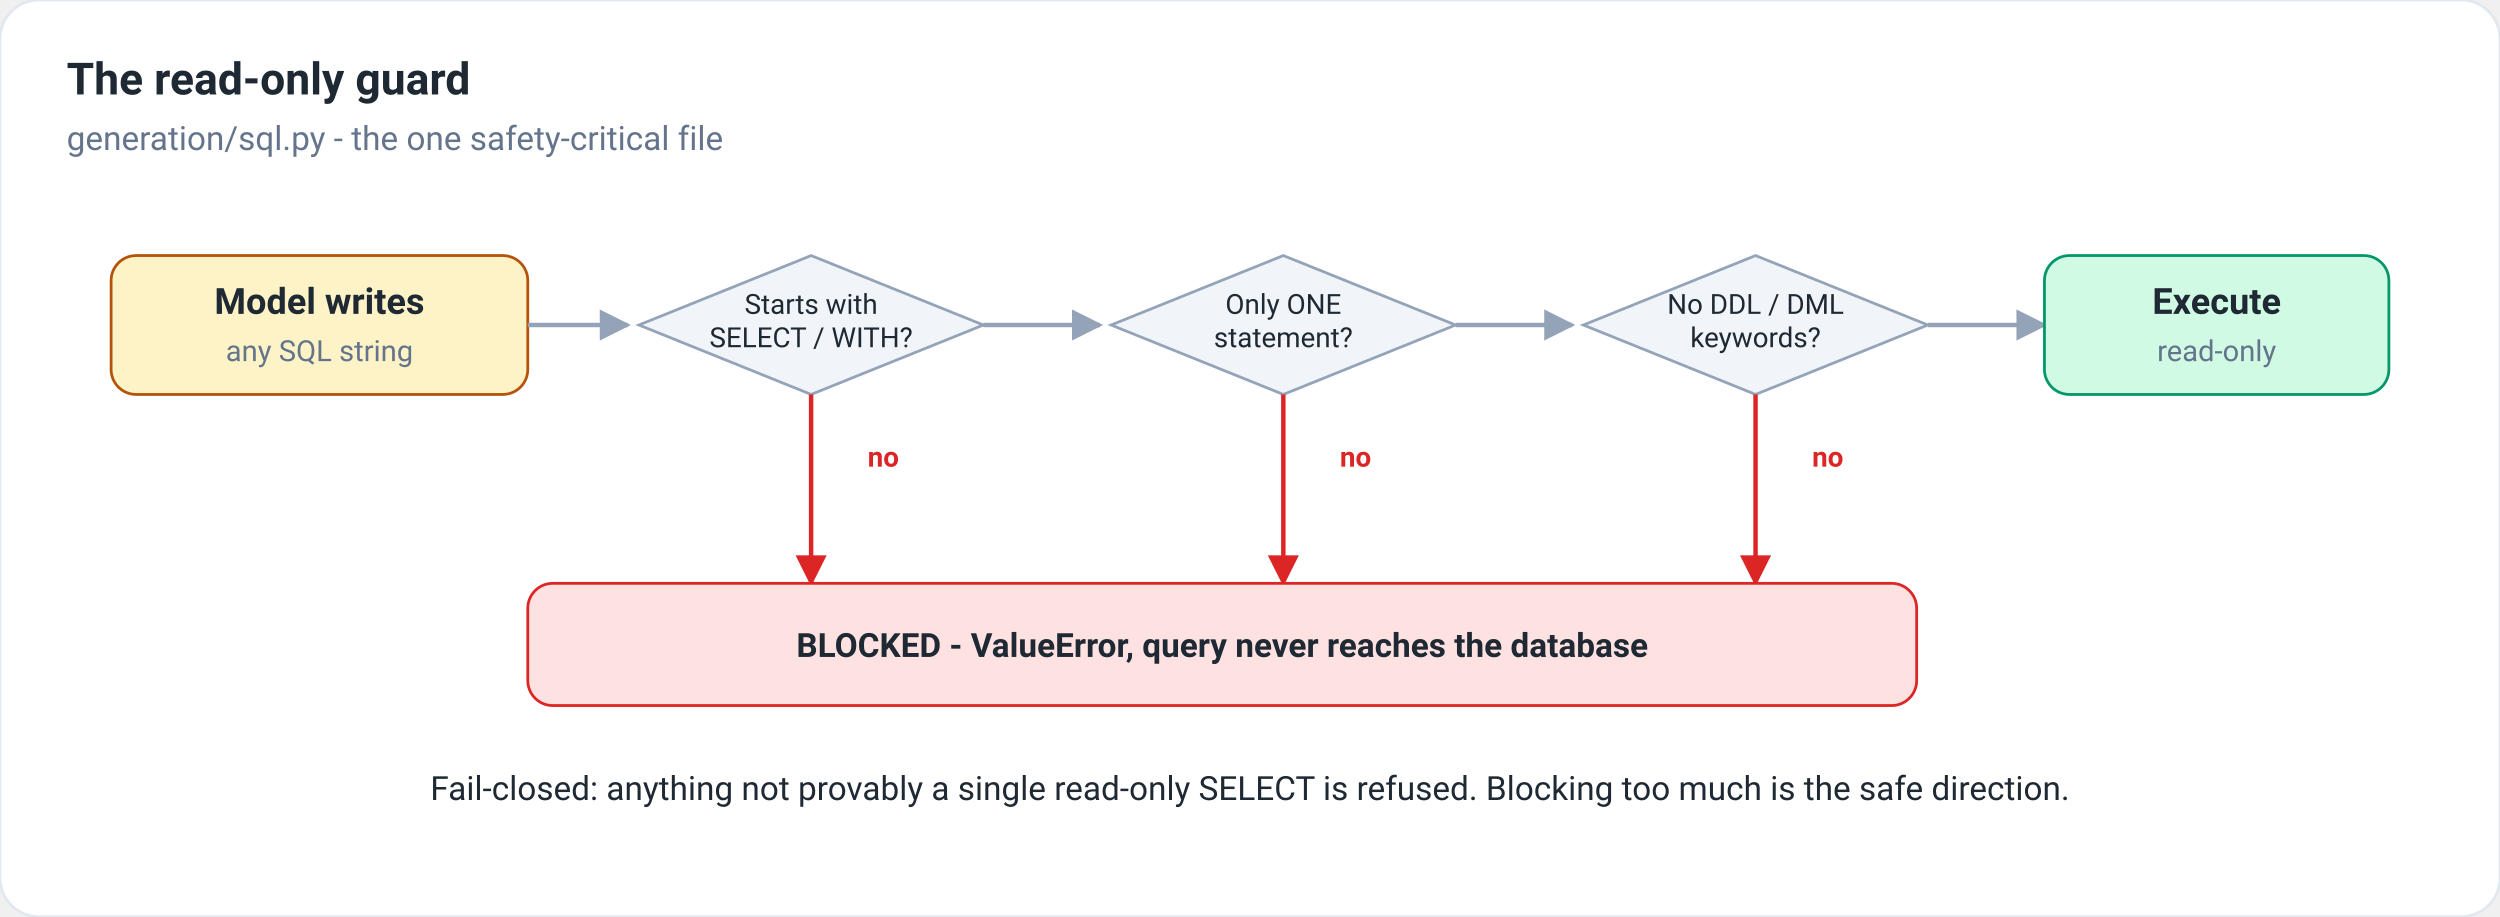
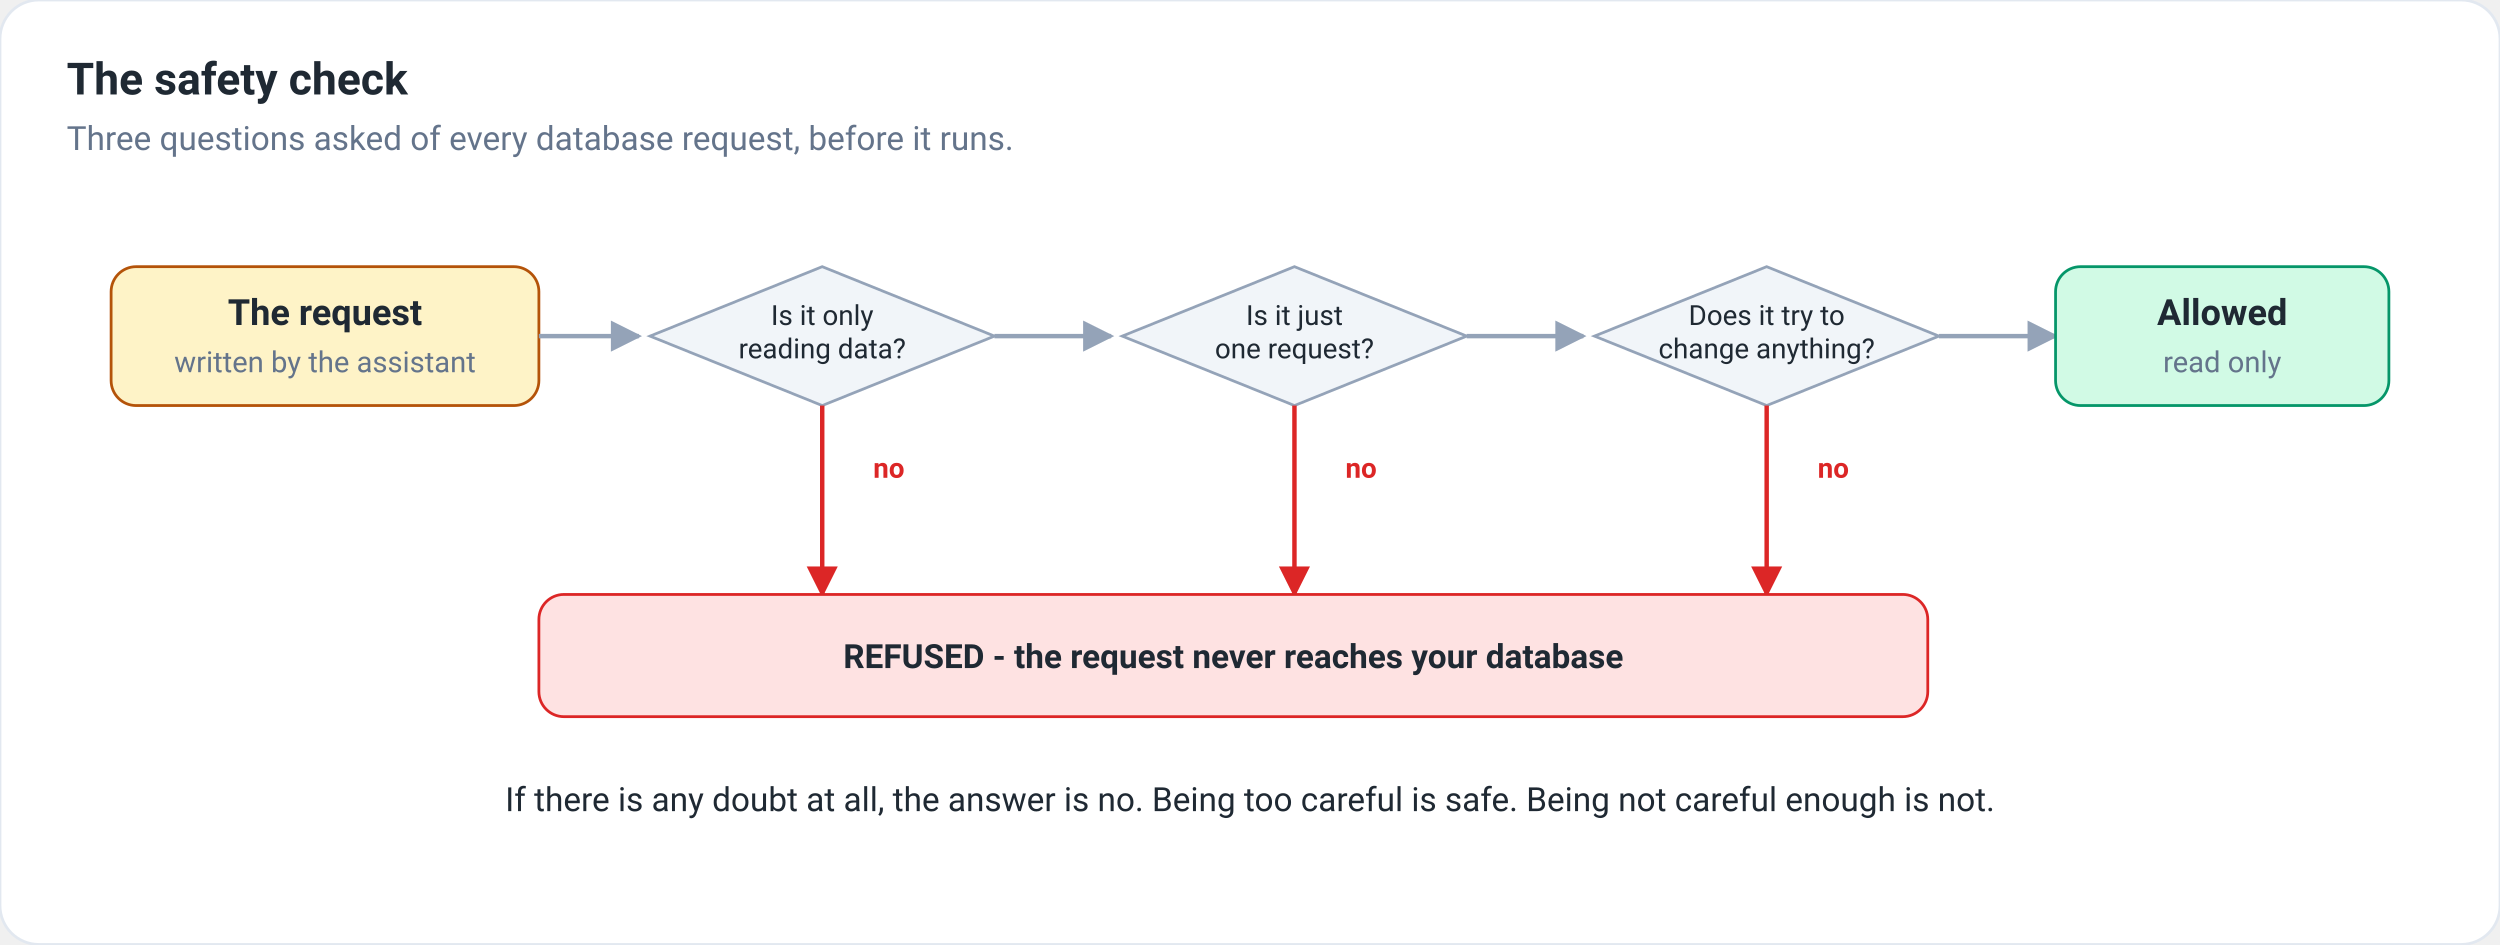
- <svg xmlns="http://www.w3.org/2000/svg" viewBox="0 0 900 330" width="900" height="330" font-family="-apple-system,BlinkMacSystemFont,'Segoe UI',Roboto,Helvetica,Arial,sans-serif">
-   <rect width="900" height="330" rx="14" fill="#ffffff" />
-   <rect width="900" height="330" rx="14" fill="none" stroke="#e2e8f0" />
+ <svg xmlns="http://www.w3.org/2000/svg" viewBox="0 0 900 340" width="900" height="340" font-family="-apple-system,BlinkMacSystemFont,'Segoe UI',Roboto,Helvetica,Arial,sans-serif">
+   <rect width="900" height="340" rx="14" fill="#ffffff" />
+   <rect width="900" height="340" rx="14" fill="none" stroke="#e2e8f0" />
  <defs>
    <marker id="arrow" viewBox="0 0 10 10" refX="9" refY="5" markerWidth="7" markerHeight="7" orient="auto-start-reverse">
      <path d="M0,0 L10,5 L0,10 z" fill="#94a3b8" />
    </marker>
    <marker id="arrowG" viewBox="0 0 10 10" refX="9" refY="5" markerWidth="7" markerHeight="7" orient="auto-start-reverse">
      <path d="M0,0 L10,5 L0,10 z" fill="#059669" />
    </marker>
    <marker id="arrowR" viewBox="0 0 10 10" refX="9" refY="5" markerWidth="7" markerHeight="7" orient="auto-start-reverse">
      <path d="M0,0 L10,5 L0,10 z" fill="#dc2626" />
    </marker>
  </defs>
-   <text x="24" y="34" font-size="16" font-weight="700" fill="#1f2933">The read-only guard</text>
-   <text x="24" y="54" font-size="12" fill="#64748b">generation/sql.py - the one safety-critical file</text>
-   <rect x="40" y="92" width="150" height="50" rx="9" fill="#fef3c7" stroke="#b45309" />
-   <text x="115.0" y="113.0" text-anchor="middle" font-size="13" font-weight="600" font-family="-apple-system,BlinkMacSystemFont,'Segoe UI',Roboto,Helvetica,Arial,sans-serif" fill="#1f2933">Model writes</text>
-   <text x="115.0" y="130.0" text-anchor="middle" font-size="10.5" fill="#64748b">any SQL string</text>
-   <path d="M292,92 L354,117 L292,142 L230,117 Z" fill="#f1f5f9" stroke="#94a3b8" />
-   <text x="292" y="113" text-anchor="middle" font-size="10" font-weight="400" font-family="-apple-system,BlinkMacSystemFont,'Segoe UI',Roboto,Helvetica,Arial,sans-serif" fill="#1f2933">Starts with</text>
-   <text x="292" y="125" text-anchor="middle" font-size="10" font-weight="400" font-family="-apple-system,BlinkMacSystemFont,'Segoe UI',Roboto,Helvetica,Arial,sans-serif" fill="#1f2933">SELECT / WITH?</text>
-   <path d="M462,92 L524,117 L462,142 L400,117 Z" fill="#f1f5f9" stroke="#94a3b8" />
-   <text x="462" y="113" text-anchor="middle" font-size="10" font-weight="400" font-family="-apple-system,BlinkMacSystemFont,'Segoe UI',Roboto,Helvetica,Arial,sans-serif" fill="#1f2933">Only ONE</text>
-   <text x="462" y="125" text-anchor="middle" font-size="10" font-weight="400" font-family="-apple-system,BlinkMacSystemFont,'Segoe UI',Roboto,Helvetica,Arial,sans-serif" fill="#1f2933">statement?</text>
-   <path d="M632,92 L694,117 L632,142 L570,117 Z" fill="#f1f5f9" stroke="#94a3b8" />
-   <text x="632" y="113" text-anchor="middle" font-size="10" font-weight="400" font-family="-apple-system,BlinkMacSystemFont,'Segoe UI',Roboto,Helvetica,Arial,sans-serif" fill="#1f2933">No DDL / DML</text>
-   <text x="632" y="125" text-anchor="middle" font-size="10" font-weight="400" font-family="-apple-system,BlinkMacSystemFont,'Segoe UI',Roboto,Helvetica,Arial,sans-serif" fill="#1f2933">keywords?</text>
-   <path d="M190,117 L226,117" stroke="#94a3b8" stroke-width="1.6" fill="none" marker-end="url(#arrow)" />
-   <path d="M354,117 L396,117" stroke="#94a3b8" stroke-width="1.6" fill="none" marker-end="url(#arrow)" />
-   <path d="M524,117 L566,117" stroke="#94a3b8" stroke-width="1.6" fill="none" marker-end="url(#arrow)" />
-   <path d="M694,117 L736,117" stroke="#94a3b8" stroke-width="1.6" fill="none" marker-end="url(#arrow)" />
-   <rect x="736" y="92" width="124" height="50" rx="9" fill="#d1fae5" stroke="#059669" />
-   <text x="798.0" y="113.0" text-anchor="middle" font-size="13" font-weight="600" font-family="-apple-system,BlinkMacSystemFont,'Segoe UI',Roboto,Helvetica,Arial,sans-serif" fill="#1f2933">Execute</text>
-   <text x="798.0" y="130.0" text-anchor="middle" font-size="10.5" fill="#64748b">read-only</text>
-   <path d="M292,142 L292,210" stroke="#dc2626" stroke-width="1.6" fill="none" marker-end="url(#arrowR)" />
-   <text x="318" y="168" text-anchor="middle" font-size="10" font-weight="700" font-family="-apple-system,BlinkMacSystemFont,'Segoe UI',Roboto,Helvetica,Arial,sans-serif" fill="#dc2626">no</text>
-   <path d="M462,142 L462,210" stroke="#dc2626" stroke-width="1.6" fill="none" marker-end="url(#arrowR)" />
-   <text x="488" y="168" text-anchor="middle" font-size="10" font-weight="700" font-family="-apple-system,BlinkMacSystemFont,'Segoe UI',Roboto,Helvetica,Arial,sans-serif" fill="#dc2626">no</text>
-   <path d="M632,142 L632,210" stroke="#dc2626" stroke-width="1.6" fill="none" marker-end="url(#arrowR)" />
-   <text x="658" y="168" text-anchor="middle" font-size="10" font-weight="700" font-family="-apple-system,BlinkMacSystemFont,'Segoe UI',Roboto,Helvetica,Arial,sans-serif" fill="#dc2626">no</text>
-   <rect x="190" y="210" width="500" height="44" rx="9" fill="#fee2e2" stroke="#dc2626" />
-   <text x="440.0" y="236.5" text-anchor="middle" font-size="12" font-weight="600" font-family="-apple-system,BlinkMacSystemFont,'Segoe UI',Roboto,Helvetica,Arial,sans-serif" fill="#1f2933">BLOCKED  -  ValueError, query never reaches the database</text>
-   <text x="450" y="288" text-anchor="middle" font-size="12" font-weight="400" font-family="-apple-system,BlinkMacSystemFont,'Segoe UI',Roboto,Helvetica,Arial,sans-serif" fill="#1f2933">Fail-closed: anything not provably a single read-only SELECT is refused. Blocking too much is the safe direction.</text>
+   <text x="24" y="34" font-size="16" font-weight="700" fill="#1f2933">The safety check</text>
+   <text x="24" y="54" font-size="12" fill="#64748b">Three questions asked of every database request, before it runs.</text>
+   <rect x="40" y="96" width="154" height="50" rx="9" fill="#fef3c7" stroke="#b45309" />
+   <text x="117.0" y="117.0" text-anchor="middle" font-size="13" font-weight="600" font-family="-apple-system,BlinkMacSystemFont,'Segoe UI',Roboto,Helvetica,Arial,sans-serif" fill="#1f2933">The request</text>
+   <text x="117.0" y="134.0" text-anchor="middle" font-size="10.5" fill="#64748b">written by the assistant</text>
+   <path d="M296,96 L358,121 L296,146 L234,121 Z" fill="#f1f5f9" stroke="#94a3b8" />
+   <text x="296" y="117" text-anchor="middle" font-size="10" font-weight="400" font-family="-apple-system,BlinkMacSystemFont,'Segoe UI',Roboto,Helvetica,Arial,sans-serif" fill="#1f2933">Is it only</text>
+   <text x="296" y="129" text-anchor="middle" font-size="10" font-weight="400" font-family="-apple-system,BlinkMacSystemFont,'Segoe UI',Roboto,Helvetica,Arial,sans-serif" fill="#1f2933">reading data?</text>
+   <path d="M466,96 L528,121 L466,146 L404,121 Z" fill="#f1f5f9" stroke="#94a3b8" />
+   <text x="466" y="117" text-anchor="middle" font-size="10" font-weight="400" font-family="-apple-system,BlinkMacSystemFont,'Segoe UI',Roboto,Helvetica,Arial,sans-serif" fill="#1f2933">Is it just</text>
+   <text x="466" y="129" text-anchor="middle" font-size="10" font-weight="400" font-family="-apple-system,BlinkMacSystemFont,'Segoe UI',Roboto,Helvetica,Arial,sans-serif" fill="#1f2933">one request?</text>
+   <path d="M636,96 L698,121 L636,146 L574,121 Z" fill="#f1f5f9" stroke="#94a3b8" />
+   <text x="636" y="117" text-anchor="middle" font-size="10" font-weight="400" font-family="-apple-system,BlinkMacSystemFont,'Segoe UI',Roboto,Helvetica,Arial,sans-serif" fill="#1f2933">Does it try to</text>
+   <text x="636" y="129" text-anchor="middle" font-size="10" font-weight="400" font-family="-apple-system,BlinkMacSystemFont,'Segoe UI',Roboto,Helvetica,Arial,sans-serif" fill="#1f2933">change anything?</text>
+   <path d="M194,121 L230,121" stroke="#94a3b8" stroke-width="1.6" fill="none" marker-end="url(#arrow)" />
+   <path d="M358,121 L400,121" stroke="#94a3b8" stroke-width="1.6" fill="none" marker-end="url(#arrow)" />
+   <path d="M528,121 L570,121" stroke="#94a3b8" stroke-width="1.6" fill="none" marker-end="url(#arrow)" />
+   <path d="M698,121 L740,121" stroke="#94a3b8" stroke-width="1.6" fill="none" marker-end="url(#arrow)" />
+   <rect x="740" y="96" width="120" height="50" rx="9" fill="#d1fae5" stroke="#059669" />
+   <text x="800.0" y="117.0" text-anchor="middle" font-size="13" font-weight="600" font-family="-apple-system,BlinkMacSystemFont,'Segoe UI',Roboto,Helvetica,Arial,sans-serif" fill="#1f2933">Allowed</text>
+   <text x="800.0" y="134.0" text-anchor="middle" font-size="10.5" fill="#64748b">read only</text>
+   <path d="M296,146 L296,214" stroke="#dc2626" stroke-width="1.6" fill="none" marker-end="url(#arrowR)" />
+   <text x="320" y="172" text-anchor="middle" font-size="10" font-weight="700" font-family="-apple-system,BlinkMacSystemFont,'Segoe UI',Roboto,Helvetica,Arial,sans-serif" fill="#dc2626">no</text>
+   <path d="M466,146 L466,214" stroke="#dc2626" stroke-width="1.6" fill="none" marker-end="url(#arrowR)" />
+   <text x="490" y="172" text-anchor="middle" font-size="10" font-weight="700" font-family="-apple-system,BlinkMacSystemFont,'Segoe UI',Roboto,Helvetica,Arial,sans-serif" fill="#dc2626">no</text>
+   <path d="M636,146 L636,214" stroke="#dc2626" stroke-width="1.6" fill="none" marker-end="url(#arrowR)" />
+   <text x="660" y="172" text-anchor="middle" font-size="10" font-weight="700" font-family="-apple-system,BlinkMacSystemFont,'Segoe UI',Roboto,Helvetica,Arial,sans-serif" fill="#dc2626">no</text>
+   <rect x="194" y="214" width="500" height="44" rx="9" fill="#fee2e2" stroke="#dc2626" />
+   <text x="444.0" y="240.5" text-anchor="middle" font-size="12" font-weight="600" font-family="-apple-system,BlinkMacSystemFont,'Segoe UI',Roboto,Helvetica,Arial,sans-serif" fill="#1f2933">REFUSED  -  the request never reaches your database</text>
+   <text x="450" y="292" text-anchor="middle" font-size="12" font-weight="400" font-family="-apple-system,BlinkMacSystemFont,'Segoe UI',Roboto,Helvetica,Arial,sans-serif" fill="#1f2933">If there is any doubt at all, the answer is no. Being too careful is safe. Being not careful enough is not.</text>
</svg>
